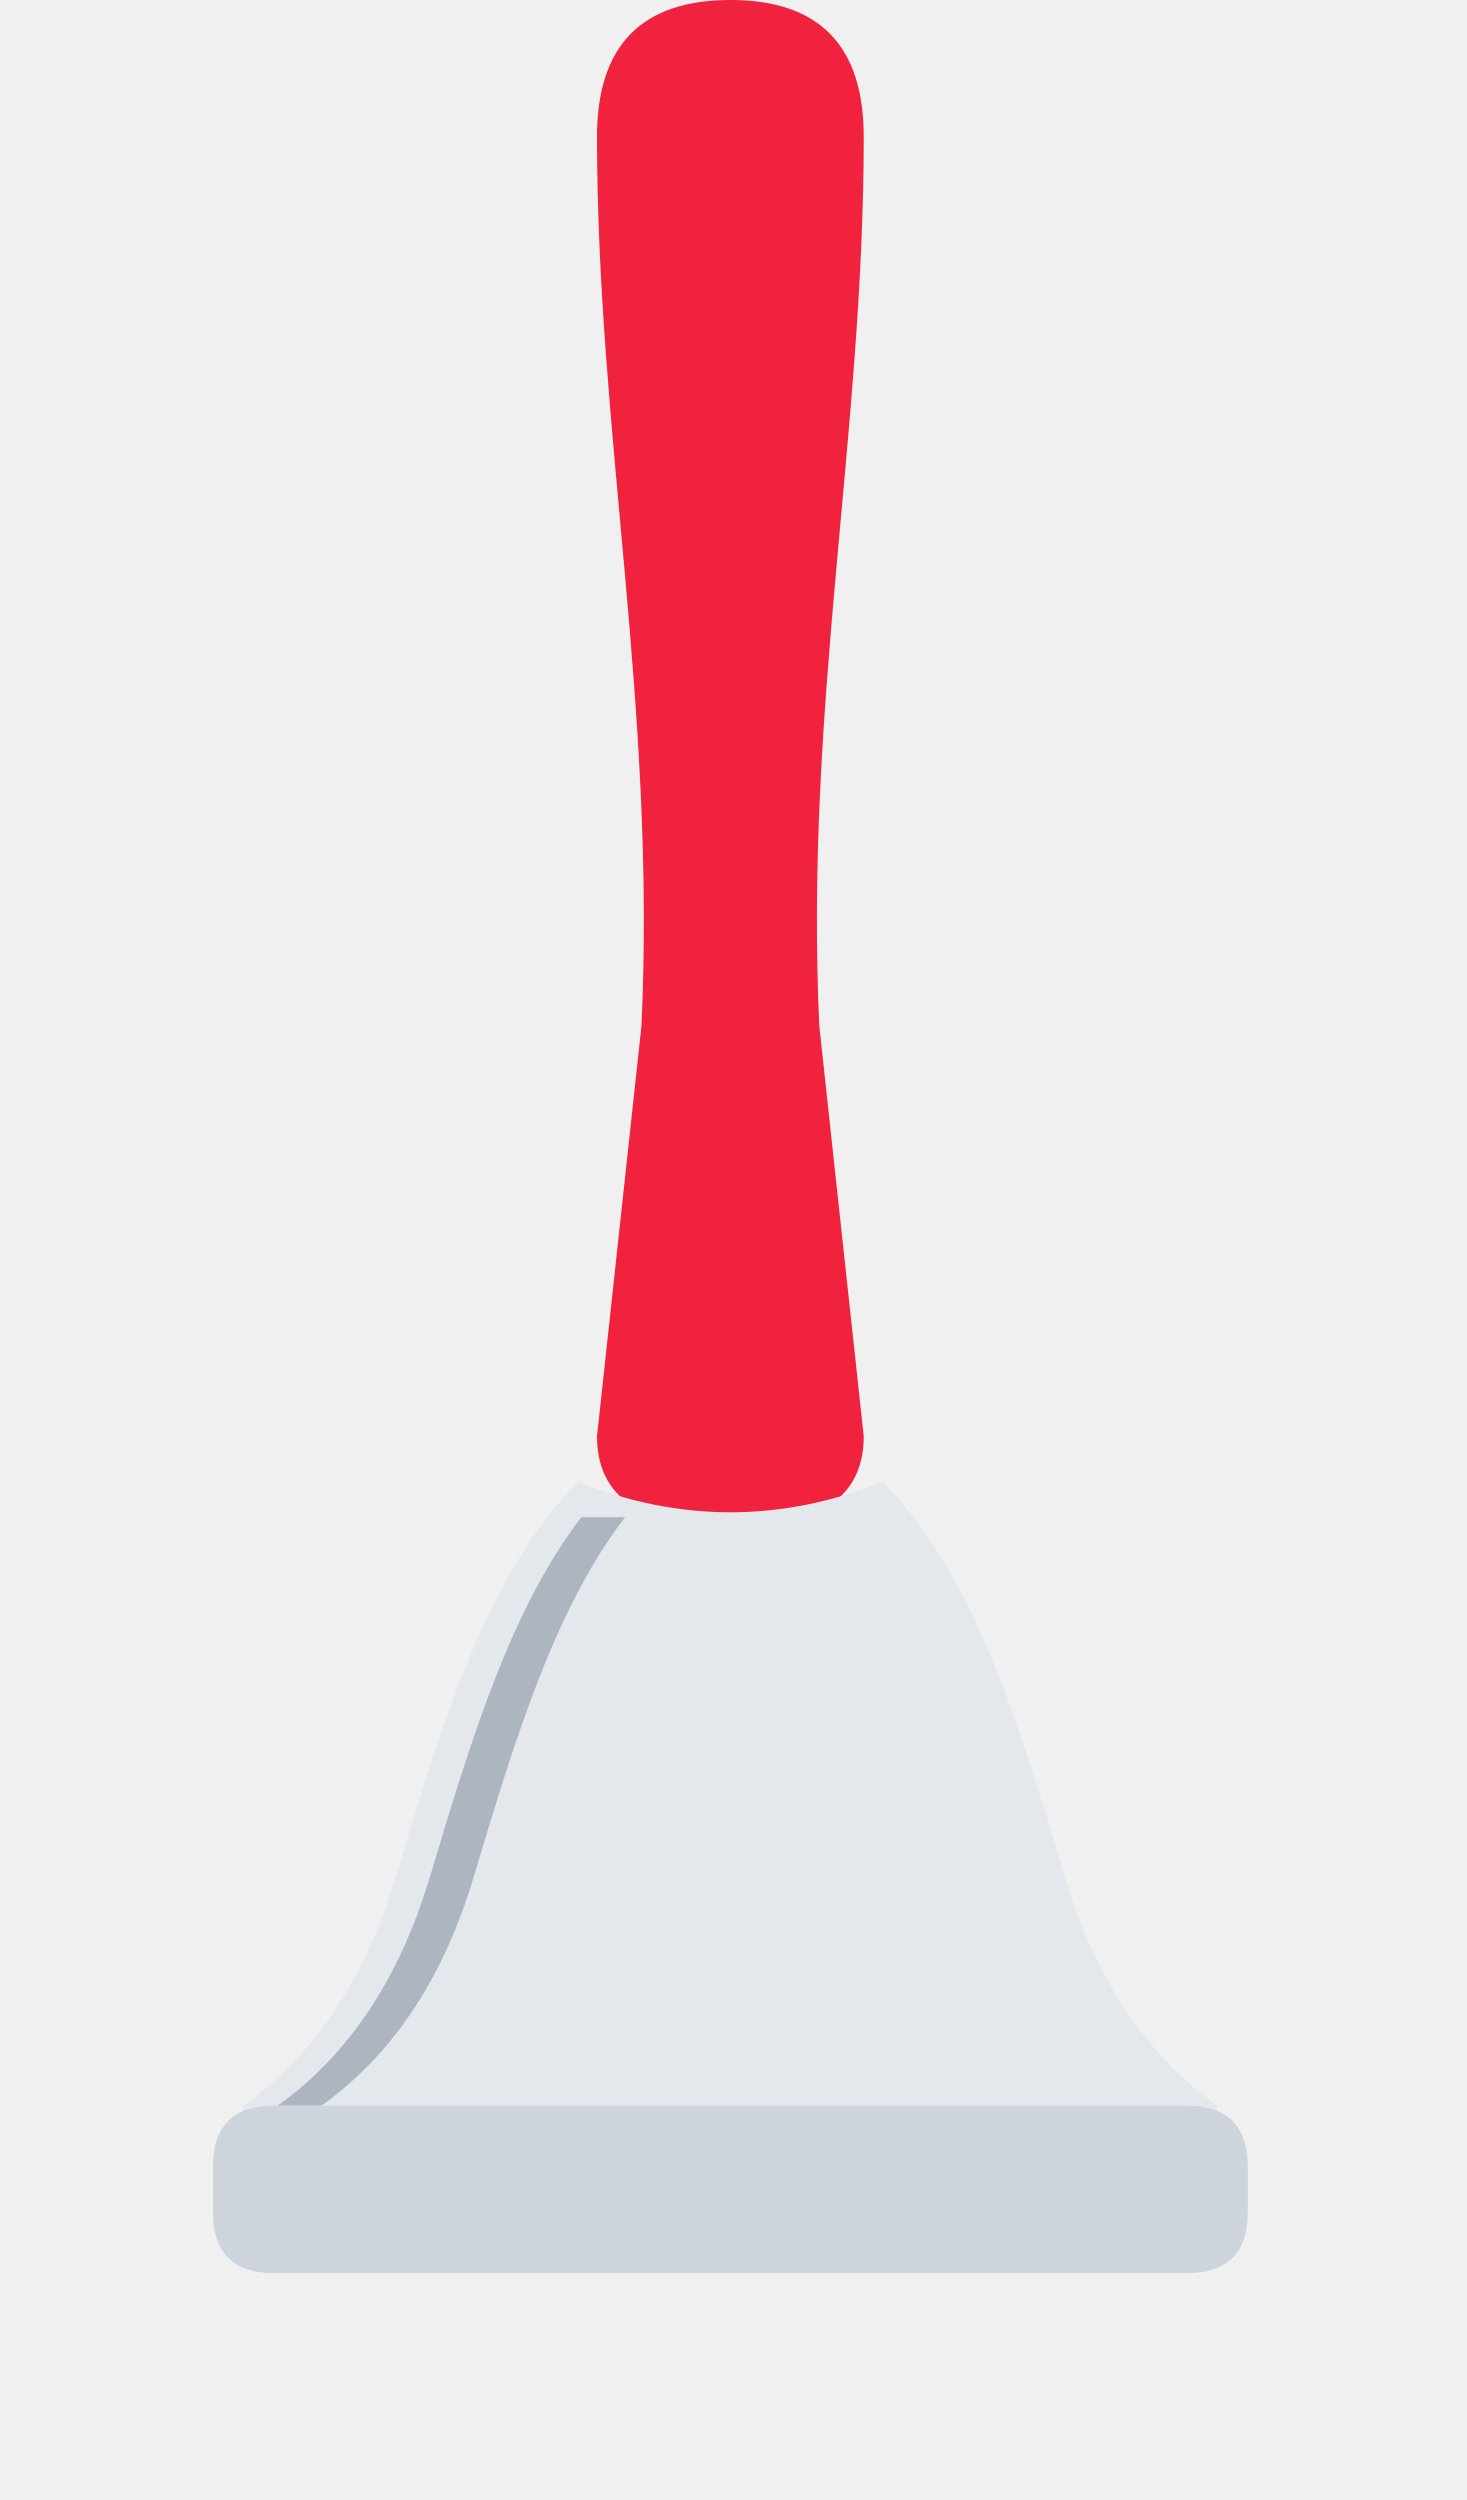
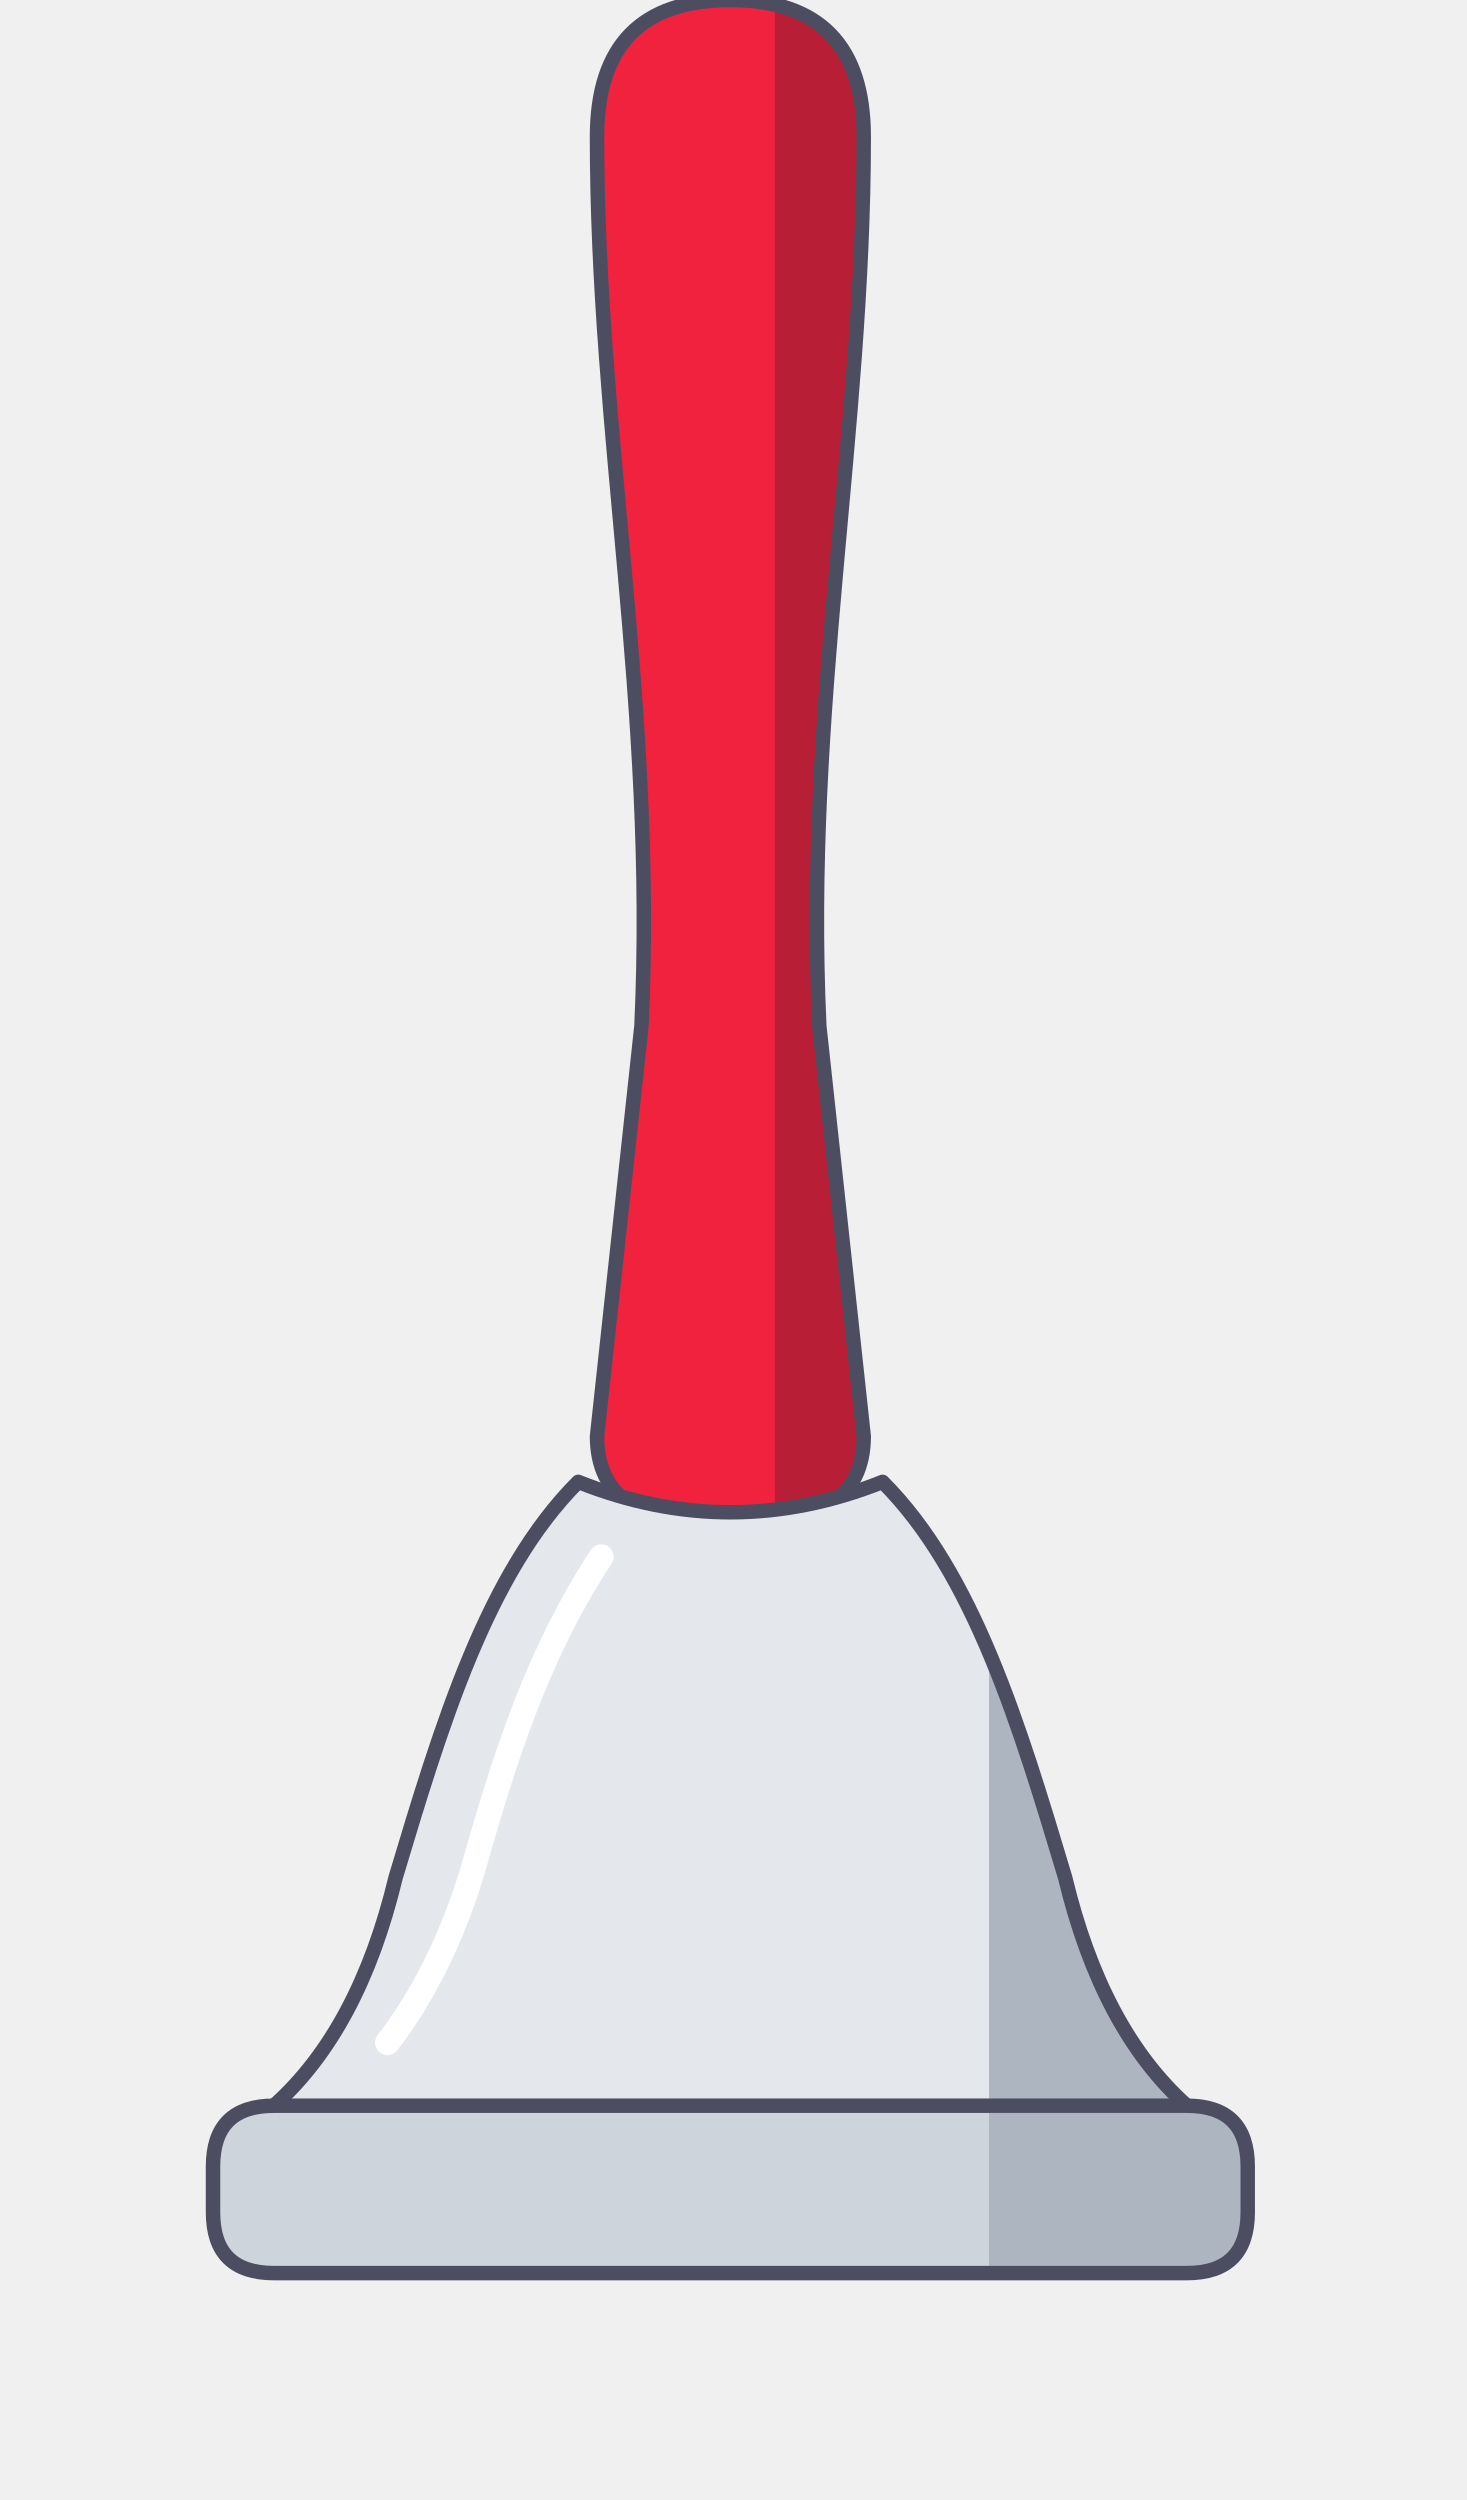
<svg xmlns="http://www.w3.org/2000/svg" width="71" height="121" viewBox="0 0 71 121" fill="none">
-   <path d="M28.895 6.621C28.895 2.207 31.047 0 35.35 0C39.654 0 41.805 2.207 41.805 6.621C41.805 20.965 38.936 34.207 39.654 49.655L41.805 69.517C41.805 72.46 39.654 73.931 35.35 73.931C31.047 73.931 28.895 72.46 28.895 69.517L31.047 49.655C31.764 34.207 28.895 20.965 28.895 6.621Z" fill="#F0223E" />
-   <path d="M27.986 71.722C32.895 73.686 37.805 73.686 42.715 71.722C47.134 76.14 49.343 83.505 51.552 90.87C53.025 95.779 55.48 99.462 58.917 101.917V105.599H11.783V101.917C15.22 99.462 17.675 95.779 19.148 90.87C21.357 83.505 23.567 76.14 27.986 71.722Z" fill="#E4E8EC" />
-   <path d="M28.136 73.434C24.686 77.908 22.742 84.389 20.798 90.87C19.325 95.779 16.87 99.462 13.433 101.917H15.554C18.991 99.462 21.446 95.779 22.919 90.87C24.863 84.389 26.807 77.908 30.257 73.434Z" fill="#ADB6C0" />
-   <path d="M13.256 101.917H57.444C59.408 101.917 60.39 102.899 60.39 104.862V107.072C60.39 109.036 59.408 110.018 57.444 110.018H13.256C11.292 110.018 10.31 109.036 10.31 107.072V104.862C10.31 102.899 11.292 101.917 13.256 101.917Z" fill="#CDD4DB" />
+   <defs>
+     <clipPath id="bell-5-clip-handle">
+       <path d="M28.895 6.621C28.895 2.207 31.047 0 35.35 0C39.654 0 41.805 2.207 41.805 6.621C41.805 20.965 38.936 34.207 39.654 49.655L41.805 69.517C41.805 72.46 39.654 73.931 35.35 73.931C31.047 73.931 28.895 72.46 28.895 69.517L31.047 49.655C31.764 34.207 28.895 20.965 28.895 6.621Z" />
+     </clipPath>
+     <clipPath id="bell-5-clip-body">
+       <path d="M27.986 71.722C32.895 73.686 37.805 73.686 42.715 71.722C47.134 76.14 49.343 83.505 51.552 90.87C52.731 95.779 54.695 99.462 57.444 101.917V105.599H13.256V101.917C16.006 99.462 17.97 95.779 19.148 90.87C21.357 83.505 23.567 76.14 27.986 71.722Z" />
+     </clipPath>
+     <clipPath id="bell-5-clip-rim">
+       <path d="M13.256 101.917H57.444C59.408 101.917 60.39 102.899 60.39 104.862V107.072C60.39 109.036 59.408 110.018 57.444 110.018H13.256C11.292 110.018 10.31 109.036 10.31 107.072V104.862C10.31 102.899 11.292 101.917 13.256 101.917Z" />
+     </clipPath>
+   </defs>
+   <g data-part="handle">
+     <g data-layer="fill">
+       <path d="M28.895 6.621C28.895 2.207 31.047 0 35.35 0C39.654 0 41.805 2.207 41.805 6.621C41.805 20.965 38.936 34.207 39.654 49.655L41.805 69.517C41.805 72.46 39.654 73.931 35.35 73.931C31.047 73.931 28.895 72.46 28.895 69.517L31.047 49.655C31.764 34.207 28.895 20.965 28.895 6.621Z" fill="#F0223E" />
+     </g>
+     <g data-layer="shade">
+       <rect clip-path="url(#bell-5-clip-handle)" x="37.502" y="-1.45" width="6" height="77" fill="#B81E35" />
+     </g>
+     <g data-layer="line" stroke="#4C4D61" stroke-width="0.7" stroke-linejoin="round" stroke-linecap="round">
+       <path d="M28.895 6.621C28.895 2.207 31.047 0 35.35 0C39.654 0 41.805 2.207 41.805 6.621C41.805 20.965 38.936 34.207 39.654 49.655L41.805 69.517C41.805 72.46 39.654 73.931 35.35 73.931C31.047 73.931 28.895 72.46 28.895 69.517L31.047 49.655C31.764 34.207 28.895 20.965 28.895 6.621Z" />
+     </g>
+   </g>
+   <g data-part="body">
+     <g data-layer="fill">
+       <path d="M27.986 71.722C32.895 73.686 37.805 73.686 42.715 71.722C47.134 76.14 49.343 83.505 51.552 90.87C52.731 95.779 54.695 99.462 57.444 101.917V105.599H13.256V101.917C16.006 99.462 17.97 95.779 19.148 90.87C21.357 83.505 23.567 76.14 27.986 71.722Z" fill="#E4E8EC" />
+     </g>
+     <g data-layer="shade">
+       <rect clip-path="url(#bell-5-clip-body)" x="47.87" y="69.722" width="15" height="42.296" fill="#ADB6C0" />
+     </g>
+     <g data-layer="highlight">
+       <path clip-path="url(#bell-5-clip-body)" d="M29.099 75.346C26.029 80.018 24.427 85.024 22.826 90.697C21.811 93.994 20.41 96.71 18.754 98.866" stroke="#FFFFFF" stroke-width="1.2" stroke-linecap="round" />
+     </g>
+     <g data-layer="line" stroke="#4C4D61" stroke-width="0.7" stroke-linejoin="round" stroke-linecap="round">
+       <path d="M27.986 71.722C32.895 73.686 37.805 73.686 42.715 71.722C47.134 76.14 49.343 83.505 51.552 90.87C52.731 95.779 54.695 99.462 57.444 101.917V105.599H13.256V101.917C16.006 99.462 17.97 95.779 19.148 90.87C21.357 83.505 23.567 76.14 27.986 71.722Z" />
+     </g>
+   </g>
+   <g data-part="rim">
+     <g data-layer="fill">
+       <path d="M13.256 101.917H57.444C59.408 101.917 60.39 102.899 60.39 104.862V107.072C60.39 109.036 59.408 110.018 57.444 110.018H13.256C11.292 110.018 10.31 109.036 10.31 107.072V104.862C10.31 102.899 11.292 101.917 13.256 101.917Z" fill="#CDD4DB" />
+     </g>
+     <g data-layer="shade">
+       <rect clip-path="url(#bell-5-clip-rim)" x="47.87" y="100.617" width="15" height="10.701" fill="#ADB6C0" />
+     </g>
+     <g data-layer="line" stroke="#4C4D61" stroke-width="0.7" stroke-linejoin="round" stroke-linecap="round">
+       <path d="M13.256 101.917H57.444C59.408 101.917 60.39 102.899 60.39 104.862V107.072C60.39 109.036 59.408 110.018 57.444 110.018H13.256C11.292 110.018 10.31 109.036 10.31 107.072V104.862C10.31 102.899 11.292 101.917 13.256 101.917Z" />
+     </g>
+   </g>
</svg>
